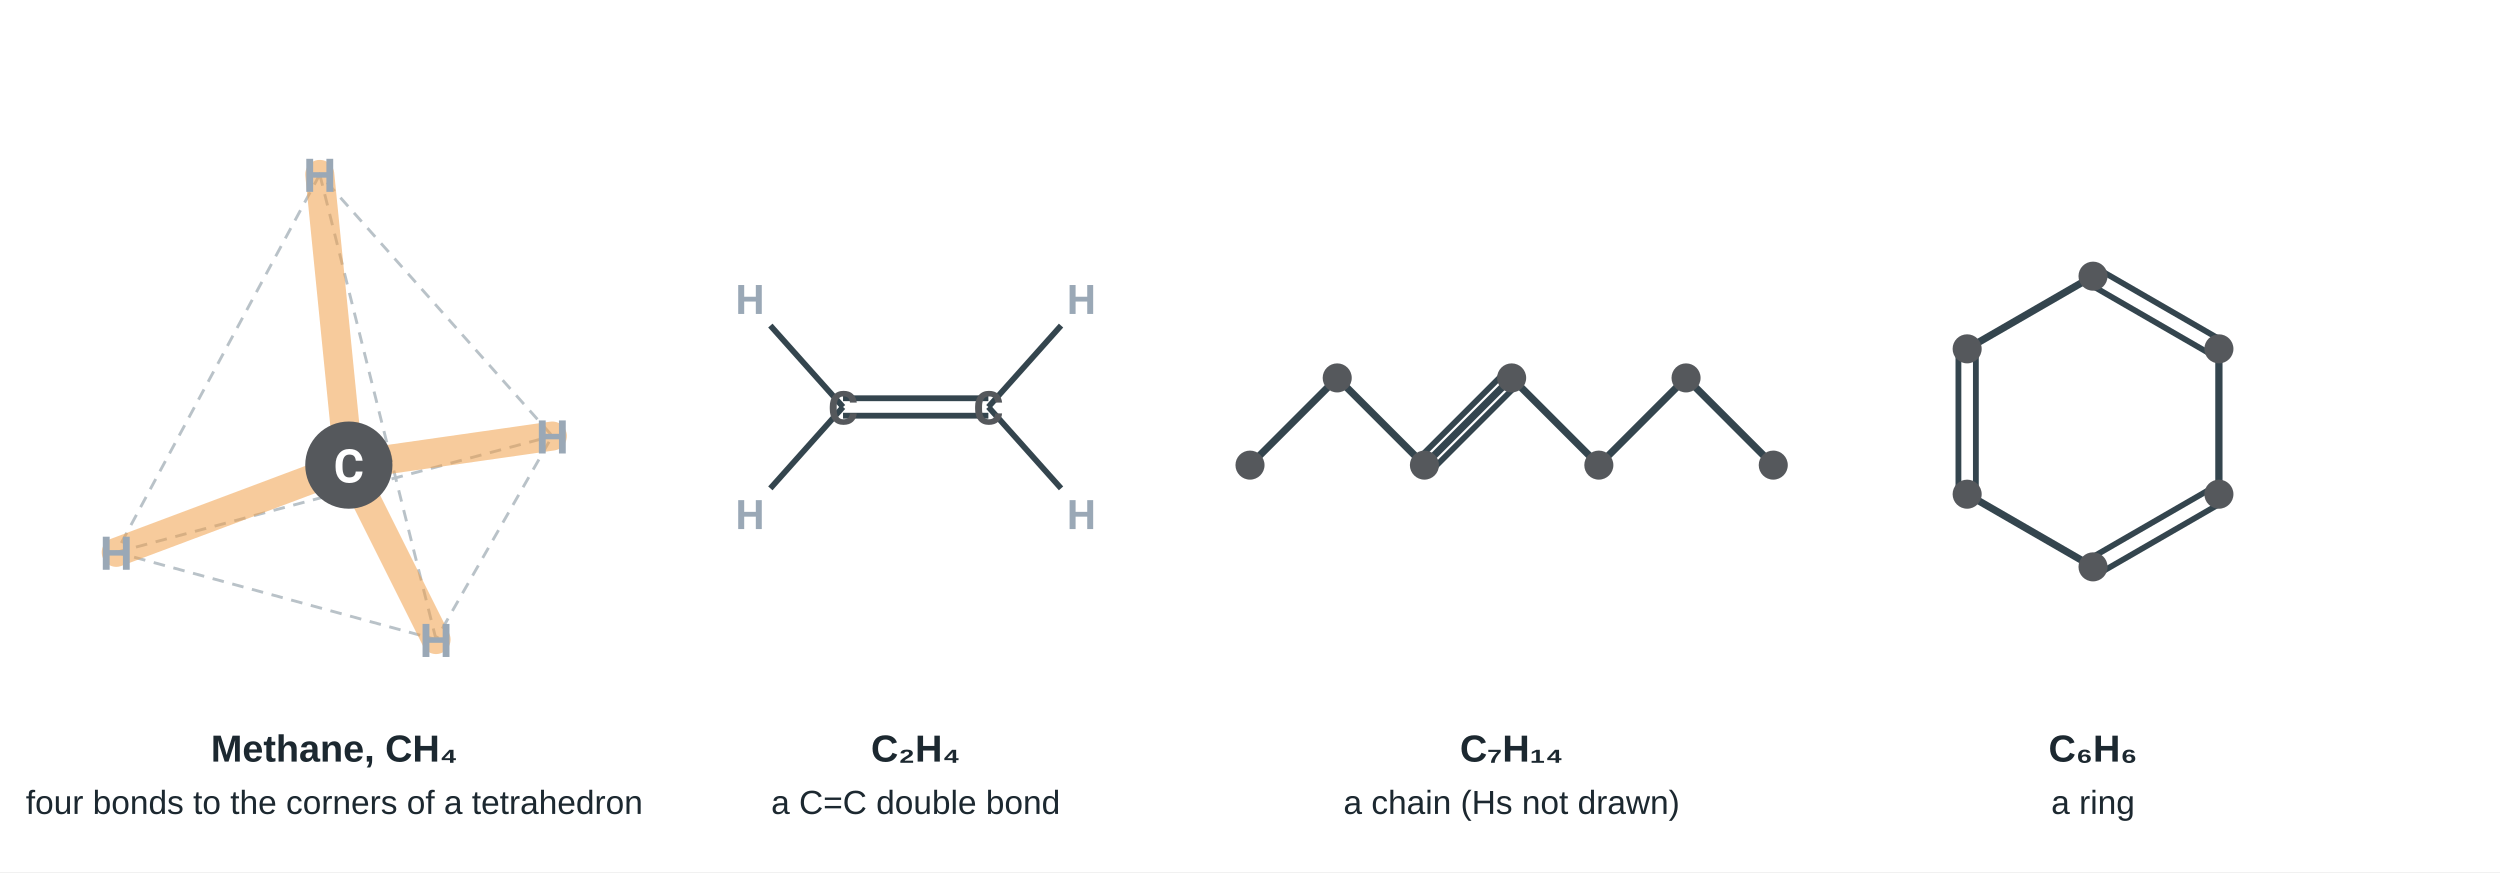
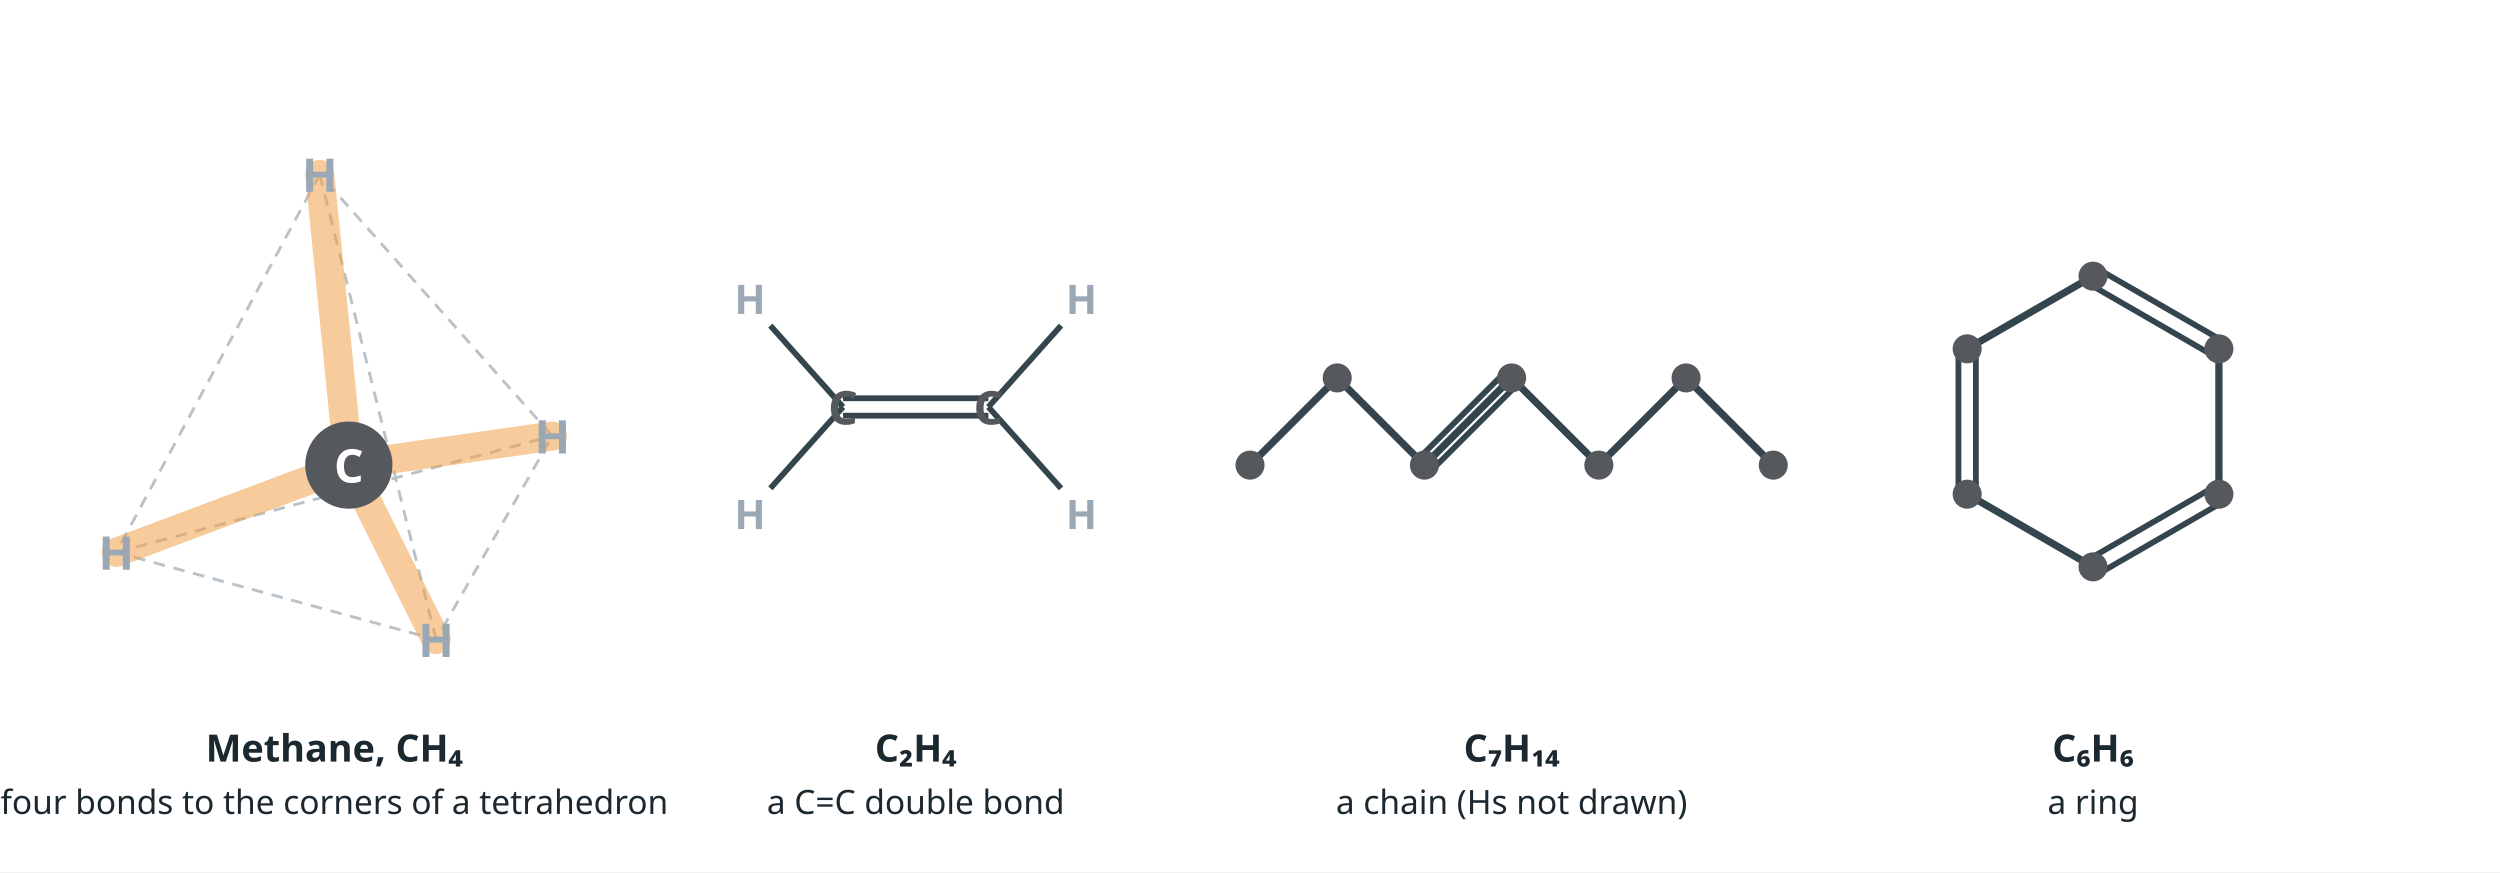
- <svg xmlns="http://www.w3.org/2000/svg" viewBox="0 0 860 300" role="img" aria-label="Carbon forms four bonds: methane, a double bond, a chain and a ring" style="fill:rgb(0, 0, 0);stroke-width:1px;stroke-linecap:butt;stroke-linejoin:miter;opacity:1;fill-opacity:1;stroke-opacity:1;font-family:&quot;Source Sans 3&quot;, &quot;Segoe UI&quot;, system-ui, -apple-system, Roboto, Arial, sans-serif;font-size:17px;font-weight:400;text-anchor:start;dominant-baseline:auto;display:block;visibility:visible;">
-   <rect width="860" height="300" fill="#fff" style="fill:rgb(255, 255, 255);stroke:none;stroke-width:1px;stroke-linecap:butt;stroke-linejoin:miter;opacity:1;fill-opacity:1;stroke-opacity:1;font-family:&quot;Source Sans 3&quot;, &quot;Segoe UI&quot;, system-ui, -apple-system, Roboto, Arial, sans-serif;font-size:17px;font-weight:400;text-anchor:start;dominant-baseline:auto;display:inline;visibility:visible;" />
-   <g data-term="carbon" style="fill:rgb(0, 0, 0);stroke:none;stroke-width:1px;stroke-linecap:butt;stroke-linejoin:miter;opacity:1;fill-opacity:1;stroke-opacity:1;font-family:&quot;Source Sans 3&quot;, &quot;Segoe UI&quot;, system-ui, -apple-system, Roboto, Arial, sans-serif;font-size:17px;font-weight:400;text-anchor:start;dominant-baseline:auto;display:inline;visibility:visible;">
-     <path d="M110 60 L40 190 L150 220 L190 150 Z M110 60 L150 220 M40 190 L190 150" stroke="#b9c2c8" fill="none" stroke-dasharray="4 3" style="fill:none;stroke:rgb(185, 194, 200);stroke-width:1px;stroke-dasharray:4px, 3px;stroke-linecap:butt;stroke-linejoin:miter;opacity:1;fill-opacity:1;stroke-opacity:1;font-family:&quot;Source Sans 3&quot;, &quot;Segoe UI&quot;, system-ui, -apple-system, Roboto, Arial, sans-serif;font-size:17px;font-weight:400;text-anchor:start;dominant-baseline:auto;display:inline;visibility:visible;" />
-     <path d="M120 160 L110 60" stroke="#f0a04b" stroke-width="10" stroke-linecap="round" opacity=".55" style="fill:rgb(0, 0, 0);stroke:rgb(240, 160, 75);stroke-width:10px;stroke-linecap:round;stroke-linejoin:miter;opacity:0.55;fill-opacity:1;stroke-opacity:1;font-family:&quot;Source Sans 3&quot;, &quot;Segoe UI&quot;, system-ui, -apple-system, Roboto, Arial, sans-serif;font-size:17px;font-weight:400;text-anchor:start;dominant-baseline:auto;display:inline;visibility:visible;" />
-     <text x="110" y="66" text-anchor="middle" font-family="Source Sans 3,Arial" font-size="16" font-weight="700" fill="#9aa8b6" style="fill:rgb(154, 168, 182);stroke:none;stroke-width:1px;stroke-linecap:butt;stroke-linejoin:miter;opacity:1;fill-opacity:1;stroke-opacity:1;font-family:&quot;Source Sans 3&quot;, &quot;Segoe UI&quot;, system-ui, -apple-system, Roboto, Arial, sans-serif;font-size:16px;font-weight:700;text-anchor:middle;dominant-baseline:auto;display:block;visibility:visible;" data-l="1">H</text>
-     <path d="M120 160 L40 190" stroke="#f0a04b" stroke-width="10" stroke-linecap="round" opacity=".55" style="fill:rgb(0, 0, 0);stroke:rgb(240, 160, 75);stroke-width:10px;stroke-linecap:round;stroke-linejoin:miter;opacity:0.55;fill-opacity:1;stroke-opacity:1;font-family:&quot;Source Sans 3&quot;, &quot;Segoe UI&quot;, system-ui, -apple-system, Roboto, Arial, sans-serif;font-size:17px;font-weight:400;text-anchor:start;dominant-baseline:auto;display:inline;visibility:visible;" />
-     <text x="40" y="196" text-anchor="middle" font-family="Source Sans 3,Arial" font-size="16" font-weight="700" fill="#9aa8b6" style="fill:rgb(154, 168, 182);stroke:none;stroke-width:1px;stroke-linecap:butt;stroke-linejoin:miter;opacity:1;fill-opacity:1;stroke-opacity:1;font-family:&quot;Source Sans 3&quot;, &quot;Segoe UI&quot;, system-ui, -apple-system, Roboto, Arial, sans-serif;font-size:16px;font-weight:700;text-anchor:middle;dominant-baseline:auto;display:block;visibility:visible;" data-l="1">H</text>
-     <path d="M120 160 L150 220" stroke="#f0a04b" stroke-width="10" stroke-linecap="round" opacity=".55" style="fill:rgb(0, 0, 0);stroke:rgb(240, 160, 75);stroke-width:10px;stroke-linecap:round;stroke-linejoin:miter;opacity:0.55;fill-opacity:1;stroke-opacity:1;font-family:&quot;Source Sans 3&quot;, &quot;Segoe UI&quot;, system-ui, -apple-system, Roboto, Arial, sans-serif;font-size:17px;font-weight:400;text-anchor:start;dominant-baseline:auto;display:inline;visibility:visible;" />
-     <text x="150" y="226" text-anchor="middle" font-family="Source Sans 3,Arial" font-size="16" font-weight="700" fill="#9aa8b6" style="fill:rgb(154, 168, 182);stroke:none;stroke-width:1px;stroke-linecap:butt;stroke-linejoin:miter;opacity:1;fill-opacity:1;stroke-opacity:1;font-family:&quot;Source Sans 3&quot;, &quot;Segoe UI&quot;, system-ui, -apple-system, Roboto, Arial, sans-serif;font-size:16px;font-weight:700;text-anchor:middle;dominant-baseline:auto;display:block;visibility:visible;" data-l="1">H</text>
-     <path d="M120 160 L190 150" stroke="#f0a04b" stroke-width="10" stroke-linecap="round" opacity=".55" style="fill:rgb(0, 0, 0);stroke:rgb(240, 160, 75);stroke-width:10px;stroke-linecap:round;stroke-linejoin:miter;opacity:0.55;fill-opacity:1;stroke-opacity:1;font-family:&quot;Source Sans 3&quot;, &quot;Segoe UI&quot;, system-ui, -apple-system, Roboto, Arial, sans-serif;font-size:17px;font-weight:400;text-anchor:start;dominant-baseline:auto;display:inline;visibility:visible;" />
-     <text x="190" y="156" text-anchor="middle" font-family="Source Sans 3,Arial" font-size="16" font-weight="700" fill="#9aa8b6" style="fill:rgb(154, 168, 182);stroke:none;stroke-width:1px;stroke-linecap:butt;stroke-linejoin:miter;opacity:1;fill-opacity:1;stroke-opacity:1;font-family:&quot;Source Sans 3&quot;, &quot;Segoe UI&quot;, system-ui, -apple-system, Roboto, Arial, sans-serif;font-size:16px;font-weight:700;text-anchor:middle;dominant-baseline:auto;display:block;visibility:visible;" data-l="1">H</text>
-     <circle cx="120" cy="160" r="15" fill="#55585c" style="fill:rgb(85, 88, 92);stroke:none;stroke-width:1px;stroke-linecap:butt;stroke-linejoin:miter;opacity:1;fill-opacity:1;stroke-opacity:1;font-family:&quot;Source Sans 3&quot;, &quot;Segoe UI&quot;, system-ui, -apple-system, Roboto, Arial, sans-serif;font-size:17px;font-weight:400;text-anchor:start;dominant-baseline:auto;display:inline;visibility:visible;" />
-     <text x="120" y="166" text-anchor="middle" font-family="Source Sans 3,Arial" font-size="16" font-weight="700" fill="#fff" style="fill:rgb(255, 255, 255);stroke:none;stroke-width:1px;stroke-linecap:butt;stroke-linejoin:miter;opacity:1;fill-opacity:1;stroke-opacity:1;font-family:&quot;Source Sans 3&quot;, &quot;Segoe UI&quot;, system-ui, -apple-system, Roboto, Arial, sans-serif;font-size:16px;font-weight:700;text-anchor:middle;dominant-baseline:auto;display:block;visibility:visible;" data-l="1">C</text>
-     <text x="115" y="262" text-anchor="middle" font-weight="700" style="fill:rgb(28, 40, 48);stroke:none;stroke-width:1px;stroke-linecap:butt;stroke-linejoin:miter;opacity:1;fill-opacity:1;stroke-opacity:1;font-family:&quot;Source Sans 3&quot;, Arial, sans-serif;font-size:13px;font-weight:700;text-anchor:middle;dominant-baseline:auto;display:block;visibility:visible;" data-l="1">Methane, CH₄</text>
-     <text x="115" y="280" text-anchor="middle" style="fill:rgb(28, 40, 48);stroke:none;stroke-width:1px;stroke-linecap:butt;stroke-linejoin:miter;opacity:1;fill-opacity:1;stroke-opacity:1;font-family:&quot;Source Sans 3&quot;, Arial, sans-serif;font-size:11.5px;font-weight:400;text-anchor:middle;dominant-baseline:auto;display:block;visibility:visible;" data-l="1">four bonds to the corners of a tetrahedron</text>
+ <svg xmlns="http://www.w3.org/2000/svg" viewBox="0 0 860 300" role="img" aria-label="Carbon forms four bonds: methane, a double bond, a chain and a ring" style="fill:rgb(0, 0, 0);stroke:none;stroke-width:1px;stroke-dasharray:none;stroke-linecap:butt;stroke-linejoin:miter;fill-opacity:1;stroke-opacity:1;font-family:'Source Sans 3',system-ui,sans-serif;font-size:17px;font-weight:400;font-style:normal;text-anchor:start;letter-spacing:normal;visibility:visible;paint-order:normal;">
+   <rect width="860" height="300" fill="#fff" style="fill:rgb(255, 255, 255);" />
+   <g data-term="carbon" style="">
+     <path d="M110 60 L40 190 L150 220 L190 150 Z M110 60 L150 220 M40 190 L190 150" stroke="#b9c2c8" fill="none" stroke-dasharray="4 3" style="fill:none;stroke:rgb(185, 194, 200);stroke-dasharray:4px, 3px;" />
+     <path d="M120 160 L110 60" stroke="#f0a04b" stroke-width="10" stroke-linecap="round" opacity=".55" style="stroke:rgb(240, 160, 75);stroke-width:10px;stroke-linecap:round;opacity:0.55;" />
+     <text x="110" y="66" text-anchor="middle" font-family="Source Sans 3,Arial" font-size="16" font-weight="700" fill="#9aa8b6" style="fill:rgb(154, 168, 182);font-size:16px;font-weight:700;text-anchor:middle;display:block;" data-l="1">H</text>
+     <path d="M120 160 L40 190" stroke="#f0a04b" stroke-width="10" stroke-linecap="round" opacity=".55" style="stroke:rgb(240, 160, 75);stroke-width:10px;stroke-linecap:round;opacity:0.55;" />
+     <text x="40" y="196" text-anchor="middle" font-family="Source Sans 3,Arial" font-size="16" font-weight="700" fill="#9aa8b6" style="fill:rgb(154, 168, 182);font-size:16px;font-weight:700;text-anchor:middle;display:block;" data-l="1">H</text>
+     <path d="M120 160 L150 220" stroke="#f0a04b" stroke-width="10" stroke-linecap="round" opacity=".55" style="stroke:rgb(240, 160, 75);stroke-width:10px;stroke-linecap:round;opacity:0.55;" />
+     <text x="150" y="226" text-anchor="middle" font-family="Source Sans 3,Arial" font-size="16" font-weight="700" fill="#9aa8b6" style="fill:rgb(154, 168, 182);font-size:16px;font-weight:700;text-anchor:middle;display:block;" data-l="1">H</text>
+     <path d="M120 160 L190 150" stroke="#f0a04b" stroke-width="10" stroke-linecap="round" opacity=".55" style="stroke:rgb(240, 160, 75);stroke-width:10px;stroke-linecap:round;opacity:0.55;" />
+     <text x="190" y="156" text-anchor="middle" font-family="Source Sans 3,Arial" font-size="16" font-weight="700" fill="#9aa8b6" style="fill:rgb(154, 168, 182);font-size:16px;font-weight:700;text-anchor:middle;display:block;" data-l="1">H</text>
+     <circle cx="120" cy="160" r="15" fill="#55585c" style="fill:rgb(85, 88, 92);" />
+     <text x="120" y="166" text-anchor="middle" font-family="Source Sans 3,Arial" font-size="16" font-weight="700" fill="#fff" style="fill:rgb(255, 255, 255);font-size:16px;font-weight:700;text-anchor:middle;display:block;" data-l="1">C</text>
+     <text x="115" y="262" text-anchor="middle" font-weight="700" style="fill:rgb(28, 40, 48);font-family:'Source Sans 3',system-ui,sans-serif;font-size:13px;font-weight:700;text-anchor:middle;display:block;" data-l="1">Methane, CH₄</text>
+     <text x="115" y="280" text-anchor="middle" style="fill:rgb(28, 40, 48);font-family:'Source Sans 3',system-ui,sans-serif;font-size:11.5px;text-anchor:middle;display:block;" data-l="1">four bonds to the corners of a tetrahedron</text>
  </g>
-   <g data-term="carbon" style="fill:rgb(0, 0, 0);stroke:none;stroke-width:1px;stroke-linecap:butt;stroke-linejoin:miter;opacity:1;fill-opacity:1;stroke-opacity:1;font-family:&quot;Source Sans 3&quot;, &quot;Segoe UI&quot;, system-ui, -apple-system, Roboto, Arial, sans-serif;font-size:17px;font-weight:400;text-anchor:start;dominant-baseline:auto;display:inline;visibility:visible;">
-     <line x1="290" y1="137" x2="340" y2="137" stroke="#34454e" stroke-width="2" style="fill:rgb(0, 0, 0);stroke:rgb(52, 69, 78);stroke-width:2px;stroke-linecap:butt;stroke-linejoin:miter;opacity:1;fill-opacity:1;stroke-opacity:1;font-family:&quot;Source Sans 3&quot;, &quot;Segoe UI&quot;, system-ui, -apple-system, Roboto, Arial, sans-serif;font-size:17px;font-weight:400;text-anchor:start;dominant-baseline:auto;display:inline;visibility:visible;" />
-     <line x1="290" y1="143" x2="340" y2="143" stroke="#34454e" stroke-width="2" style="fill:rgb(0, 0, 0);stroke:rgb(52, 69, 78);stroke-width:2px;stroke-linecap:butt;stroke-linejoin:miter;opacity:1;fill-opacity:1;stroke-opacity:1;font-family:&quot;Source Sans 3&quot;, &quot;Segoe UI&quot;, system-ui, -apple-system, Roboto, Arial, sans-serif;font-size:17px;font-weight:400;text-anchor:start;dominant-baseline:auto;display:inline;visibility:visible;" />
-     <line x1="290" y1="140" x2="265" y2="112" stroke="#34454e" stroke-width="2" style="fill:rgb(0, 0, 0);stroke:rgb(52, 69, 78);stroke-width:2px;stroke-linecap:butt;stroke-linejoin:miter;opacity:1;fill-opacity:1;stroke-opacity:1;font-family:&quot;Source Sans 3&quot;, &quot;Segoe UI&quot;, system-ui, -apple-system, Roboto, Arial, sans-serif;font-size:17px;font-weight:400;text-anchor:start;dominant-baseline:auto;display:inline;visibility:visible;" />
-     <line x1="290" y1="140" x2="265" y2="168" stroke="#34454e" stroke-width="2" style="fill:rgb(0, 0, 0);stroke:rgb(52, 69, 78);stroke-width:2px;stroke-linecap:butt;stroke-linejoin:miter;opacity:1;fill-opacity:1;stroke-opacity:1;font-family:&quot;Source Sans 3&quot;, &quot;Segoe UI&quot;, system-ui, -apple-system, Roboto, Arial, sans-serif;font-size:17px;font-weight:400;text-anchor:start;dominant-baseline:auto;display:inline;visibility:visible;" />
-     <line x1="340" y1="140" x2="365" y2="112" stroke="#34454e" stroke-width="2" style="fill:rgb(0, 0, 0);stroke:rgb(52, 69, 78);stroke-width:2px;stroke-linecap:butt;stroke-linejoin:miter;opacity:1;fill-opacity:1;stroke-opacity:1;font-family:&quot;Source Sans 3&quot;, &quot;Segoe UI&quot;, system-ui, -apple-system, Roboto, Arial, sans-serif;font-size:17px;font-weight:400;text-anchor:start;dominant-baseline:auto;display:inline;visibility:visible;" />
-     <line x1="340" y1="140" x2="365" y2="168" stroke="#34454e" stroke-width="2" style="fill:rgb(0, 0, 0);stroke:rgb(52, 69, 78);stroke-width:2px;stroke-linecap:butt;stroke-linejoin:miter;opacity:1;fill-opacity:1;stroke-opacity:1;font-family:&quot;Source Sans 3&quot;, &quot;Segoe UI&quot;, system-ui, -apple-system, Roboto, Arial, sans-serif;font-size:17px;font-weight:400;text-anchor:start;dominant-baseline:auto;display:inline;visibility:visible;" />
-     <text x="290" y="146" text-anchor="middle" font-family="Source Sans 3,Arial" font-size="16" font-weight="700" fill="#55585c" style="fill:rgb(85, 88, 92);stroke:none;stroke-width:1px;stroke-linecap:butt;stroke-linejoin:miter;opacity:1;fill-opacity:1;stroke-opacity:1;font-family:&quot;Source Sans 3&quot;, &quot;Segoe UI&quot;, system-ui, -apple-system, Roboto, Arial, sans-serif;font-size:16px;font-weight:700;text-anchor:middle;dominant-baseline:auto;display:block;visibility:visible;" data-l="1">C</text>
-     <text x="340" y="146" text-anchor="middle" font-family="Source Sans 3,Arial" font-size="16" font-weight="700" fill="#55585c" style="fill:rgb(85, 88, 92);stroke:none;stroke-width:1px;stroke-linecap:butt;stroke-linejoin:miter;opacity:1;fill-opacity:1;stroke-opacity:1;font-family:&quot;Source Sans 3&quot;, &quot;Segoe UI&quot;, system-ui, -apple-system, Roboto, Arial, sans-serif;font-size:16px;font-weight:700;text-anchor:middle;dominant-baseline:auto;display:block;visibility:visible;" data-l="1">C</text>
-     <text x="258" y="108" text-anchor="middle" font-family="Source Sans 3,Arial" font-size="14" font-weight="700" fill="#9aa8b6" style="fill:rgb(154, 168, 182);stroke:none;stroke-width:1px;stroke-linecap:butt;stroke-linejoin:miter;opacity:1;fill-opacity:1;stroke-opacity:1;font-family:&quot;Source Sans 3&quot;, &quot;Segoe UI&quot;, system-ui, -apple-system, Roboto, Arial, sans-serif;font-size:14px;font-weight:700;text-anchor:middle;dominant-baseline:auto;display:block;visibility:visible;" data-l="1">H</text>
-     <text x="258" y="182" text-anchor="middle" font-family="Source Sans 3,Arial" font-size="14" font-weight="700" fill="#9aa8b6" style="fill:rgb(154, 168, 182);stroke:none;stroke-width:1px;stroke-linecap:butt;stroke-linejoin:miter;opacity:1;fill-opacity:1;stroke-opacity:1;font-family:&quot;Source Sans 3&quot;, &quot;Segoe UI&quot;, system-ui, -apple-system, Roboto, Arial, sans-serif;font-size:14px;font-weight:700;text-anchor:middle;dominant-baseline:auto;display:block;visibility:visible;" data-l="1">H</text>
-     <text x="372" y="108" text-anchor="middle" font-family="Source Sans 3,Arial" font-size="14" font-weight="700" fill="#9aa8b6" style="fill:rgb(154, 168, 182);stroke:none;stroke-width:1px;stroke-linecap:butt;stroke-linejoin:miter;opacity:1;fill-opacity:1;stroke-opacity:1;font-family:&quot;Source Sans 3&quot;, &quot;Segoe UI&quot;, system-ui, -apple-system, Roboto, Arial, sans-serif;font-size:14px;font-weight:700;text-anchor:middle;dominant-baseline:auto;display:block;visibility:visible;" data-l="1">H</text>
-     <text x="372" y="182" text-anchor="middle" font-family="Source Sans 3,Arial" font-size="14" font-weight="700" fill="#9aa8b6" style="fill:rgb(154, 168, 182);stroke:none;stroke-width:1px;stroke-linecap:butt;stroke-linejoin:miter;opacity:1;fill-opacity:1;stroke-opacity:1;font-family:&quot;Source Sans 3&quot;, &quot;Segoe UI&quot;, system-ui, -apple-system, Roboto, Arial, sans-serif;font-size:14px;font-weight:700;text-anchor:middle;dominant-baseline:auto;display:block;visibility:visible;" data-l="1">H</text>
-     <text x="315" y="262" text-anchor="middle" font-weight="700" style="fill:rgb(28, 40, 48);stroke:none;stroke-width:1px;stroke-linecap:butt;stroke-linejoin:miter;opacity:1;fill-opacity:1;stroke-opacity:1;font-family:&quot;Source Sans 3&quot;, Arial, sans-serif;font-size:13px;font-weight:700;text-anchor:middle;dominant-baseline:auto;display:block;visibility:visible;" data-l="1">C₂H₄</text>
-     <text x="315" y="280" text-anchor="middle" style="fill:rgb(28, 40, 48);stroke:none;stroke-width:1px;stroke-linecap:butt;stroke-linejoin:miter;opacity:1;fill-opacity:1;stroke-opacity:1;font-family:&quot;Source Sans 3&quot;, Arial, sans-serif;font-size:11.5px;font-weight:400;text-anchor:middle;dominant-baseline:auto;display:block;visibility:visible;" data-l="1">a C=C double bond</text>
+   <g data-term="carbon" style="">
+     <line x1="290" y1="137" x2="340" y2="137" stroke="#34454e" stroke-width="2" style="stroke:rgb(52, 69, 78);stroke-width:2px;" />
+     <line x1="290" y1="143" x2="340" y2="143" stroke="#34454e" stroke-width="2" style="stroke:rgb(52, 69, 78);stroke-width:2px;" />
+     <line x1="290" y1="140" x2="265" y2="112" stroke="#34454e" stroke-width="2" style="stroke:rgb(52, 69, 78);stroke-width:2px;" />
+     <line x1="290" y1="140" x2="265" y2="168" stroke="#34454e" stroke-width="2" style="stroke:rgb(52, 69, 78);stroke-width:2px;" />
+     <line x1="340" y1="140" x2="365" y2="112" stroke="#34454e" stroke-width="2" style="stroke:rgb(52, 69, 78);stroke-width:2px;" />
+     <line x1="340" y1="140" x2="365" y2="168" stroke="#34454e" stroke-width="2" style="stroke:rgb(52, 69, 78);stroke-width:2px;" />
+     <text x="290" y="146" text-anchor="middle" font-family="Source Sans 3,Arial" font-size="16" font-weight="700" fill="#55585c" style="fill:rgb(85, 88, 92);font-size:16px;font-weight:700;text-anchor:middle;display:block;" data-l="1">C</text>
+     <text x="340" y="146" text-anchor="middle" font-family="Source Sans 3,Arial" font-size="16" font-weight="700" fill="#55585c" style="fill:rgb(85, 88, 92);font-size:16px;font-weight:700;text-anchor:middle;display:block;" data-l="1">C</text>
+     <text x="258" y="108" text-anchor="middle" font-family="Source Sans 3,Arial" font-size="14" font-weight="700" fill="#9aa8b6" style="fill:rgb(154, 168, 182);font-size:14px;font-weight:700;text-anchor:middle;display:block;" data-l="1">H</text>
+     <text x="258" y="182" text-anchor="middle" font-family="Source Sans 3,Arial" font-size="14" font-weight="700" fill="#9aa8b6" style="fill:rgb(154, 168, 182);font-size:14px;font-weight:700;text-anchor:middle;display:block;" data-l="1">H</text>
+     <text x="372" y="108" text-anchor="middle" font-family="Source Sans 3,Arial" font-size="14" font-weight="700" fill="#9aa8b6" style="fill:rgb(154, 168, 182);font-size:14px;font-weight:700;text-anchor:middle;display:block;" data-l="1">H</text>
+     <text x="372" y="182" text-anchor="middle" font-family="Source Sans 3,Arial" font-size="14" font-weight="700" fill="#9aa8b6" style="fill:rgb(154, 168, 182);font-size:14px;font-weight:700;text-anchor:middle;display:block;" data-l="1">H</text>
+     <text x="315" y="262" text-anchor="middle" font-weight="700" style="fill:rgb(28, 40, 48);font-family:'Source Sans 3',system-ui,sans-serif;font-size:13px;font-weight:700;text-anchor:middle;display:block;" data-l="1">C₂H₄</text>
+     <text x="315" y="280" text-anchor="middle" style="fill:rgb(28, 40, 48);font-family:'Source Sans 3',system-ui,sans-serif;font-size:11.5px;text-anchor:middle;display:block;" data-l="1">a C=C double bond</text>
  </g>
-   <g data-term="carbon" style="fill:rgb(0, 0, 0);stroke:none;stroke-width:1px;stroke-linecap:butt;stroke-linejoin:miter;opacity:1;fill-opacity:1;stroke-opacity:1;font-family:&quot;Source Sans 3&quot;, &quot;Segoe UI&quot;, system-ui, -apple-system, Roboto, Arial, sans-serif;font-size:17px;font-weight:400;text-anchor:start;dominant-baseline:auto;display:inline;visibility:visible;">
-     <path d="M430 160 L430 160 L460 130 L490 160 L520 130 L550 160 L580 130 L610 160" stroke="#34454e" stroke-width="2.5" fill="none" style="fill:none;stroke:rgb(52, 69, 78);stroke-width:2.5px;stroke-linecap:butt;stroke-linejoin:miter;opacity:1;fill-opacity:1;stroke-opacity:1;font-family:&quot;Source Sans 3&quot;, &quot;Segoe UI&quot;, system-ui, -apple-system, Roboto, Arial, sans-serif;font-size:17px;font-weight:400;text-anchor:start;dominant-baseline:auto;display:inline;visibility:visible;" />
-     <line x1="487.879" y1="157.879" x2="517.879" y2="127.879" stroke="#34454e" stroke-width="2" style="fill:rgb(0, 0, 0);stroke:rgb(52, 69, 78);stroke-width:2px;stroke-linecap:butt;stroke-linejoin:miter;opacity:1;fill-opacity:1;stroke-opacity:1;font-family:&quot;Source Sans 3&quot;, &quot;Segoe UI&quot;, system-ui, -apple-system, Roboto, Arial, sans-serif;font-size:17px;font-weight:400;text-anchor:start;dominant-baseline:auto;display:inline;visibility:visible;" />
-     <line x1="492.121" y1="162.121" x2="522.121" y2="132.121" stroke="#34454e" stroke-width="2" style="fill:rgb(0, 0, 0);stroke:rgb(52, 69, 78);stroke-width:2px;stroke-linecap:butt;stroke-linejoin:miter;opacity:1;fill-opacity:1;stroke-opacity:1;font-family:&quot;Source Sans 3&quot;, &quot;Segoe UI&quot;, system-ui, -apple-system, Roboto, Arial, sans-serif;font-size:17px;font-weight:400;text-anchor:start;dominant-baseline:auto;display:inline;visibility:visible;" />
-     <circle cx="430" cy="160" r="5" fill="#55585c" style="fill:rgb(85, 88, 92);stroke:none;stroke-width:1px;stroke-linecap:butt;stroke-linejoin:miter;opacity:1;fill-opacity:1;stroke-opacity:1;font-family:&quot;Source Sans 3&quot;, &quot;Segoe UI&quot;, system-ui, -apple-system, Roboto, Arial, sans-serif;font-size:17px;font-weight:400;text-anchor:start;dominant-baseline:auto;display:inline;visibility:visible;" />
-     <circle cx="460" cy="130" r="5" fill="#55585c" style="fill:rgb(85, 88, 92);stroke:none;stroke-width:1px;stroke-linecap:butt;stroke-linejoin:miter;opacity:1;fill-opacity:1;stroke-opacity:1;font-family:&quot;Source Sans 3&quot;, &quot;Segoe UI&quot;, system-ui, -apple-system, Roboto, Arial, sans-serif;font-size:17px;font-weight:400;text-anchor:start;dominant-baseline:auto;display:inline;visibility:visible;" />
-     <circle cx="490" cy="160" r="5" fill="#55585c" style="fill:rgb(85, 88, 92);stroke:none;stroke-width:1px;stroke-linecap:butt;stroke-linejoin:miter;opacity:1;fill-opacity:1;stroke-opacity:1;font-family:&quot;Source Sans 3&quot;, &quot;Segoe UI&quot;, system-ui, -apple-system, Roboto, Arial, sans-serif;font-size:17px;font-weight:400;text-anchor:start;dominant-baseline:auto;display:inline;visibility:visible;" />
-     <circle cx="520" cy="130" r="5" fill="#55585c" style="fill:rgb(85, 88, 92);stroke:none;stroke-width:1px;stroke-linecap:butt;stroke-linejoin:miter;opacity:1;fill-opacity:1;stroke-opacity:1;font-family:&quot;Source Sans 3&quot;, &quot;Segoe UI&quot;, system-ui, -apple-system, Roboto, Arial, sans-serif;font-size:17px;font-weight:400;text-anchor:start;dominant-baseline:auto;display:inline;visibility:visible;" />
-     <circle cx="550" cy="160" r="5" fill="#55585c" style="fill:rgb(85, 88, 92);stroke:none;stroke-width:1px;stroke-linecap:butt;stroke-linejoin:miter;opacity:1;fill-opacity:1;stroke-opacity:1;font-family:&quot;Source Sans 3&quot;, &quot;Segoe UI&quot;, system-ui, -apple-system, Roboto, Arial, sans-serif;font-size:17px;font-weight:400;text-anchor:start;dominant-baseline:auto;display:inline;visibility:visible;" />
-     <circle cx="580" cy="130" r="5" fill="#55585c" style="fill:rgb(85, 88, 92);stroke:none;stroke-width:1px;stroke-linecap:butt;stroke-linejoin:miter;opacity:1;fill-opacity:1;stroke-opacity:1;font-family:&quot;Source Sans 3&quot;, &quot;Segoe UI&quot;, system-ui, -apple-system, Roboto, Arial, sans-serif;font-size:17px;font-weight:400;text-anchor:start;dominant-baseline:auto;display:inline;visibility:visible;" />
-     <circle cx="610" cy="160" r="5" fill="#55585c" style="fill:rgb(85, 88, 92);stroke:none;stroke-width:1px;stroke-linecap:butt;stroke-linejoin:miter;opacity:1;fill-opacity:1;stroke-opacity:1;font-family:&quot;Source Sans 3&quot;, &quot;Segoe UI&quot;, system-ui, -apple-system, Roboto, Arial, sans-serif;font-size:17px;font-weight:400;text-anchor:start;dominant-baseline:auto;display:inline;visibility:visible;" />
-     <text x="520" y="262" text-anchor="middle" font-weight="700" style="fill:rgb(28, 40, 48);stroke:none;stroke-width:1px;stroke-linecap:butt;stroke-linejoin:miter;opacity:1;fill-opacity:1;stroke-opacity:1;font-family:&quot;Source Sans 3&quot;, Arial, sans-serif;font-size:13px;font-weight:700;text-anchor:middle;dominant-baseline:auto;display:block;visibility:visible;" data-l="1">C₇H₁₄</text>
-     <text x="520" y="280" text-anchor="middle" style="fill:rgb(28, 40, 48);stroke:none;stroke-width:1px;stroke-linecap:butt;stroke-linejoin:miter;opacity:1;fill-opacity:1;stroke-opacity:1;font-family:&quot;Source Sans 3&quot;, Arial, sans-serif;font-size:11.5px;font-weight:400;text-anchor:middle;dominant-baseline:auto;display:block;visibility:visible;" data-l="1">a chain (Hs not drawn)</text>
+   <g data-term="carbon" style="">
+     <path d="M430 160 L430 160 L460 130 L490 160 L520 130 L550 160 L580 130 L610 160" stroke="#34454e" stroke-width="2.5" fill="none" style="fill:none;stroke:rgb(52, 69, 78);stroke-width:2.5px;" />
+     <line x1="487.879" y1="157.879" x2="517.879" y2="127.879" stroke="#34454e" stroke-width="2" style="stroke:rgb(52, 69, 78);stroke-width:2px;" />
+     <line x1="492.121" y1="162.121" x2="522.121" y2="132.121" stroke="#34454e" stroke-width="2" style="stroke:rgb(52, 69, 78);stroke-width:2px;" />
+     <circle cx="430" cy="160" r="5" fill="#55585c" style="fill:rgb(85, 88, 92);" />
+     <circle cx="460" cy="130" r="5" fill="#55585c" style="fill:rgb(85, 88, 92);" />
+     <circle cx="490" cy="160" r="5" fill="#55585c" style="fill:rgb(85, 88, 92);" />
+     <circle cx="520" cy="130" r="5" fill="#55585c" style="fill:rgb(85, 88, 92);" />
+     <circle cx="550" cy="160" r="5" fill="#55585c" style="fill:rgb(85, 88, 92);" />
+     <circle cx="580" cy="130" r="5" fill="#55585c" style="fill:rgb(85, 88, 92);" />
+     <circle cx="610" cy="160" r="5" fill="#55585c" style="fill:rgb(85, 88, 92);" />
+     <text x="520" y="262" text-anchor="middle" font-weight="700" style="fill:rgb(28, 40, 48);font-family:'Source Sans 3',system-ui,sans-serif;font-size:13px;font-weight:700;text-anchor:middle;display:block;" data-l="1">C₇H₁₄</text>
+     <text x="520" y="280" text-anchor="middle" style="fill:rgb(28, 40, 48);font-family:'Source Sans 3',system-ui,sans-serif;font-size:11.5px;text-anchor:middle;display:block;" data-l="1">a chain (Hs not drawn)</text>
  </g>
-   <g data-term="carbon" style="fill:rgb(0, 0, 0);stroke:none;stroke-width:1px;stroke-linecap:butt;stroke-linejoin:miter;opacity:1;fill-opacity:1;stroke-opacity:1;font-family:&quot;Source Sans 3&quot;, &quot;Segoe UI&quot;, system-ui, -apple-system, Roboto, Arial, sans-serif;font-size:17px;font-weight:400;text-anchor:start;dominant-baseline:auto;display:inline;visibility:visible;">
-     <line x1="721.5" y1="92.402" x2="764.801" y2="117.402" stroke="#34454e" stroke-width="2" style="fill:rgb(0, 0, 0);stroke:rgb(52, 69, 78);stroke-width:2px;stroke-linecap:butt;stroke-linejoin:miter;opacity:1;fill-opacity:1;stroke-opacity:1;font-family:&quot;Source Sans 3&quot;, &quot;Segoe UI&quot;, system-ui, -apple-system, Roboto, Arial, sans-serif;font-size:17px;font-weight:400;text-anchor:start;dominant-baseline:auto;display:inline;visibility:visible;" />
-     <line x1="718.5" y1="97.598" x2="761.801" y2="122.598" stroke="#34454e" stroke-width="2" style="fill:rgb(0, 0, 0);stroke:rgb(52, 69, 78);stroke-width:2px;stroke-linecap:butt;stroke-linejoin:miter;opacity:1;fill-opacity:1;stroke-opacity:1;font-family:&quot;Source Sans 3&quot;, &quot;Segoe UI&quot;, system-ui, -apple-system, Roboto, Arial, sans-serif;font-size:17px;font-weight:400;text-anchor:start;dominant-baseline:auto;display:inline;visibility:visible;" />
-     <line x1="763.301" y1="120" x2="763.301" y2="170" stroke="#34454e" stroke-width="2.5" style="fill:rgb(0, 0, 0);stroke:rgb(52, 69, 78);stroke-width:2.5px;stroke-linecap:butt;stroke-linejoin:miter;opacity:1;fill-opacity:1;stroke-opacity:1;font-family:&quot;Source Sans 3&quot;, &quot;Segoe UI&quot;, system-ui, -apple-system, Roboto, Arial, sans-serif;font-size:17px;font-weight:400;text-anchor:start;dominant-baseline:auto;display:inline;visibility:visible;" />
-     <line x1="764.801" y1="172.598" x2="721.5" y2="197.598" stroke="#34454e" stroke-width="2" style="fill:rgb(0, 0, 0);stroke:rgb(52, 69, 78);stroke-width:2px;stroke-linecap:butt;stroke-linejoin:miter;opacity:1;fill-opacity:1;stroke-opacity:1;font-family:&quot;Source Sans 3&quot;, &quot;Segoe UI&quot;, system-ui, -apple-system, Roboto, Arial, sans-serif;font-size:17px;font-weight:400;text-anchor:start;dominant-baseline:auto;display:inline;visibility:visible;" />
-     <line x1="761.801" y1="167.402" x2="718.5" y2="192.402" stroke="#34454e" stroke-width="2" style="fill:rgb(0, 0, 0);stroke:rgb(52, 69, 78);stroke-width:2px;stroke-linecap:butt;stroke-linejoin:miter;opacity:1;fill-opacity:1;stroke-opacity:1;font-family:&quot;Source Sans 3&quot;, &quot;Segoe UI&quot;, system-ui, -apple-system, Roboto, Arial, sans-serif;font-size:17px;font-weight:400;text-anchor:start;dominant-baseline:auto;display:inline;visibility:visible;" />
-     <line x1="720" y1="195" x2="676.699" y2="170" stroke="#34454e" stroke-width="2.5" style="fill:rgb(0, 0, 0);stroke:rgb(52, 69, 78);stroke-width:2.5px;stroke-linecap:butt;stroke-linejoin:miter;opacity:1;fill-opacity:1;stroke-opacity:1;font-family:&quot;Source Sans 3&quot;, &quot;Segoe UI&quot;, system-ui, -apple-system, Roboto, Arial, sans-serif;font-size:17px;font-weight:400;text-anchor:start;dominant-baseline:auto;display:inline;visibility:visible;" />
-     <line x1="673.699" y1="170" x2="673.699" y2="120" stroke="#34454e" stroke-width="2" style="fill:rgb(0, 0, 0);stroke:rgb(52, 69, 78);stroke-width:2px;stroke-linecap:butt;stroke-linejoin:miter;opacity:1;fill-opacity:1;stroke-opacity:1;font-family:&quot;Source Sans 3&quot;, &quot;Segoe UI&quot;, system-ui, -apple-system, Roboto, Arial, sans-serif;font-size:17px;font-weight:400;text-anchor:start;dominant-baseline:auto;display:inline;visibility:visible;" />
-     <line x1="679.699" y1="170" x2="679.699" y2="120" stroke="#34454e" stroke-width="2" style="fill:rgb(0, 0, 0);stroke:rgb(52, 69, 78);stroke-width:2px;stroke-linecap:butt;stroke-linejoin:miter;opacity:1;fill-opacity:1;stroke-opacity:1;font-family:&quot;Source Sans 3&quot;, &quot;Segoe UI&quot;, system-ui, -apple-system, Roboto, Arial, sans-serif;font-size:17px;font-weight:400;text-anchor:start;dominant-baseline:auto;display:inline;visibility:visible;" />
-     <line x1="676.699" y1="120" x2="720" y2="95" stroke="#34454e" stroke-width="2.5" style="fill:rgb(0, 0, 0);stroke:rgb(52, 69, 78);stroke-width:2.5px;stroke-linecap:butt;stroke-linejoin:miter;opacity:1;fill-opacity:1;stroke-opacity:1;font-family:&quot;Source Sans 3&quot;, &quot;Segoe UI&quot;, system-ui, -apple-system, Roboto, Arial, sans-serif;font-size:17px;font-weight:400;text-anchor:start;dominant-baseline:auto;display:inline;visibility:visible;" />
-     <circle cx="720" cy="95" r="5" fill="#55585c" style="fill:rgb(85, 88, 92);stroke:none;stroke-width:1px;stroke-linecap:butt;stroke-linejoin:miter;opacity:1;fill-opacity:1;stroke-opacity:1;font-family:&quot;Source Sans 3&quot;, &quot;Segoe UI&quot;, system-ui, -apple-system, Roboto, Arial, sans-serif;font-size:17px;font-weight:400;text-anchor:start;dominant-baseline:auto;display:inline;visibility:visible;" />
-     <circle cx="763.301" cy="120" r="5" fill="#55585c" style="fill:rgb(85, 88, 92);stroke:none;stroke-width:1px;stroke-linecap:butt;stroke-linejoin:miter;opacity:1;fill-opacity:1;stroke-opacity:1;font-family:&quot;Source Sans 3&quot;, &quot;Segoe UI&quot;, system-ui, -apple-system, Roboto, Arial, sans-serif;font-size:17px;font-weight:400;text-anchor:start;dominant-baseline:auto;display:inline;visibility:visible;" />
-     <circle cx="763.301" cy="170" r="5" fill="#55585c" style="fill:rgb(85, 88, 92);stroke:none;stroke-width:1px;stroke-linecap:butt;stroke-linejoin:miter;opacity:1;fill-opacity:1;stroke-opacity:1;font-family:&quot;Source Sans 3&quot;, &quot;Segoe UI&quot;, system-ui, -apple-system, Roboto, Arial, sans-serif;font-size:17px;font-weight:400;text-anchor:start;dominant-baseline:auto;display:inline;visibility:visible;" />
-     <circle cx="720" cy="195" r="5" fill="#55585c" style="fill:rgb(85, 88, 92);stroke:none;stroke-width:1px;stroke-linecap:butt;stroke-linejoin:miter;opacity:1;fill-opacity:1;stroke-opacity:1;font-family:&quot;Source Sans 3&quot;, &quot;Segoe UI&quot;, system-ui, -apple-system, Roboto, Arial, sans-serif;font-size:17px;font-weight:400;text-anchor:start;dominant-baseline:auto;display:inline;visibility:visible;" />
-     <circle cx="676.699" cy="170" r="5" fill="#55585c" style="fill:rgb(85, 88, 92);stroke:none;stroke-width:1px;stroke-linecap:butt;stroke-linejoin:miter;opacity:1;fill-opacity:1;stroke-opacity:1;font-family:&quot;Source Sans 3&quot;, &quot;Segoe UI&quot;, system-ui, -apple-system, Roboto, Arial, sans-serif;font-size:17px;font-weight:400;text-anchor:start;dominant-baseline:auto;display:inline;visibility:visible;" />
-     <circle cx="676.699" cy="120" r="5" fill="#55585c" style="fill:rgb(85, 88, 92);stroke:none;stroke-width:1px;stroke-linecap:butt;stroke-linejoin:miter;opacity:1;fill-opacity:1;stroke-opacity:1;font-family:&quot;Source Sans 3&quot;, &quot;Segoe UI&quot;, system-ui, -apple-system, Roboto, Arial, sans-serif;font-size:17px;font-weight:400;text-anchor:start;dominant-baseline:auto;display:inline;visibility:visible;" />
-     <text x="720" y="262" text-anchor="middle" font-weight="700" style="fill:rgb(28, 40, 48);stroke:none;stroke-width:1px;stroke-linecap:butt;stroke-linejoin:miter;opacity:1;fill-opacity:1;stroke-opacity:1;font-family:&quot;Source Sans 3&quot;, Arial, sans-serif;font-size:13px;font-weight:700;text-anchor:middle;dominant-baseline:auto;display:block;visibility:visible;" data-l="1">C₆H₆</text>
-     <text x="720" y="280" text-anchor="middle" style="fill:rgb(28, 40, 48);stroke:none;stroke-width:1px;stroke-linecap:butt;stroke-linejoin:miter;opacity:1;fill-opacity:1;stroke-opacity:1;font-family:&quot;Source Sans 3&quot;, Arial, sans-serif;font-size:11.5px;font-weight:400;text-anchor:middle;dominant-baseline:auto;display:block;visibility:visible;" data-l="1">a ring</text>
+   <g data-term="carbon" style="">
+     <line x1="721.5" y1="92.402" x2="764.801" y2="117.402" stroke="#34454e" stroke-width="2" style="stroke:rgb(52, 69, 78);stroke-width:2px;" />
+     <line x1="718.5" y1="97.598" x2="761.801" y2="122.598" stroke="#34454e" stroke-width="2" style="stroke:rgb(52, 69, 78);stroke-width:2px;" />
+     <line x1="763.301" y1="120" x2="763.301" y2="170" stroke="#34454e" stroke-width="2.5" style="stroke:rgb(52, 69, 78);stroke-width:2.5px;" />
+     <line x1="764.801" y1="172.598" x2="721.5" y2="197.598" stroke="#34454e" stroke-width="2" style="stroke:rgb(52, 69, 78);stroke-width:2px;" />
+     <line x1="761.801" y1="167.402" x2="718.5" y2="192.402" stroke="#34454e" stroke-width="2" style="stroke:rgb(52, 69, 78);stroke-width:2px;" />
+     <line x1="720" y1="195" x2="676.699" y2="170" stroke="#34454e" stroke-width="2.5" style="stroke:rgb(52, 69, 78);stroke-width:2.5px;" />
+     <line x1="673.699" y1="170" x2="673.699" y2="120" stroke="#34454e" stroke-width="2" style="stroke:rgb(52, 69, 78);stroke-width:2px;" />
+     <line x1="679.699" y1="170" x2="679.699" y2="120" stroke="#34454e" stroke-width="2" style="stroke:rgb(52, 69, 78);stroke-width:2px;" />
+     <line x1="676.699" y1="120" x2="720" y2="95" stroke="#34454e" stroke-width="2.5" style="stroke:rgb(52, 69, 78);stroke-width:2.5px;" />
+     <circle cx="720" cy="95" r="5" fill="#55585c" style="fill:rgb(85, 88, 92);" />
+     <circle cx="763.301" cy="120" r="5" fill="#55585c" style="fill:rgb(85, 88, 92);" />
+     <circle cx="763.301" cy="170" r="5" fill="#55585c" style="fill:rgb(85, 88, 92);" />
+     <circle cx="720" cy="195" r="5" fill="#55585c" style="fill:rgb(85, 88, 92);" />
+     <circle cx="676.699" cy="170" r="5" fill="#55585c" style="fill:rgb(85, 88, 92);" />
+     <circle cx="676.699" cy="120" r="5" fill="#55585c" style="fill:rgb(85, 88, 92);" />
+     <text x="720" y="262" text-anchor="middle" font-weight="700" style="fill:rgb(28, 40, 48);font-family:'Source Sans 3',system-ui,sans-serif;font-size:13px;font-weight:700;text-anchor:middle;display:block;" data-l="1">C₆H₆</text>
+     <text x="720" y="280" text-anchor="middle" style="fill:rgb(28, 40, 48);font-family:'Source Sans 3',system-ui,sans-serif;font-size:11.5px;text-anchor:middle;display:block;" data-l="1">a ring</text>
  </g>
</svg>
